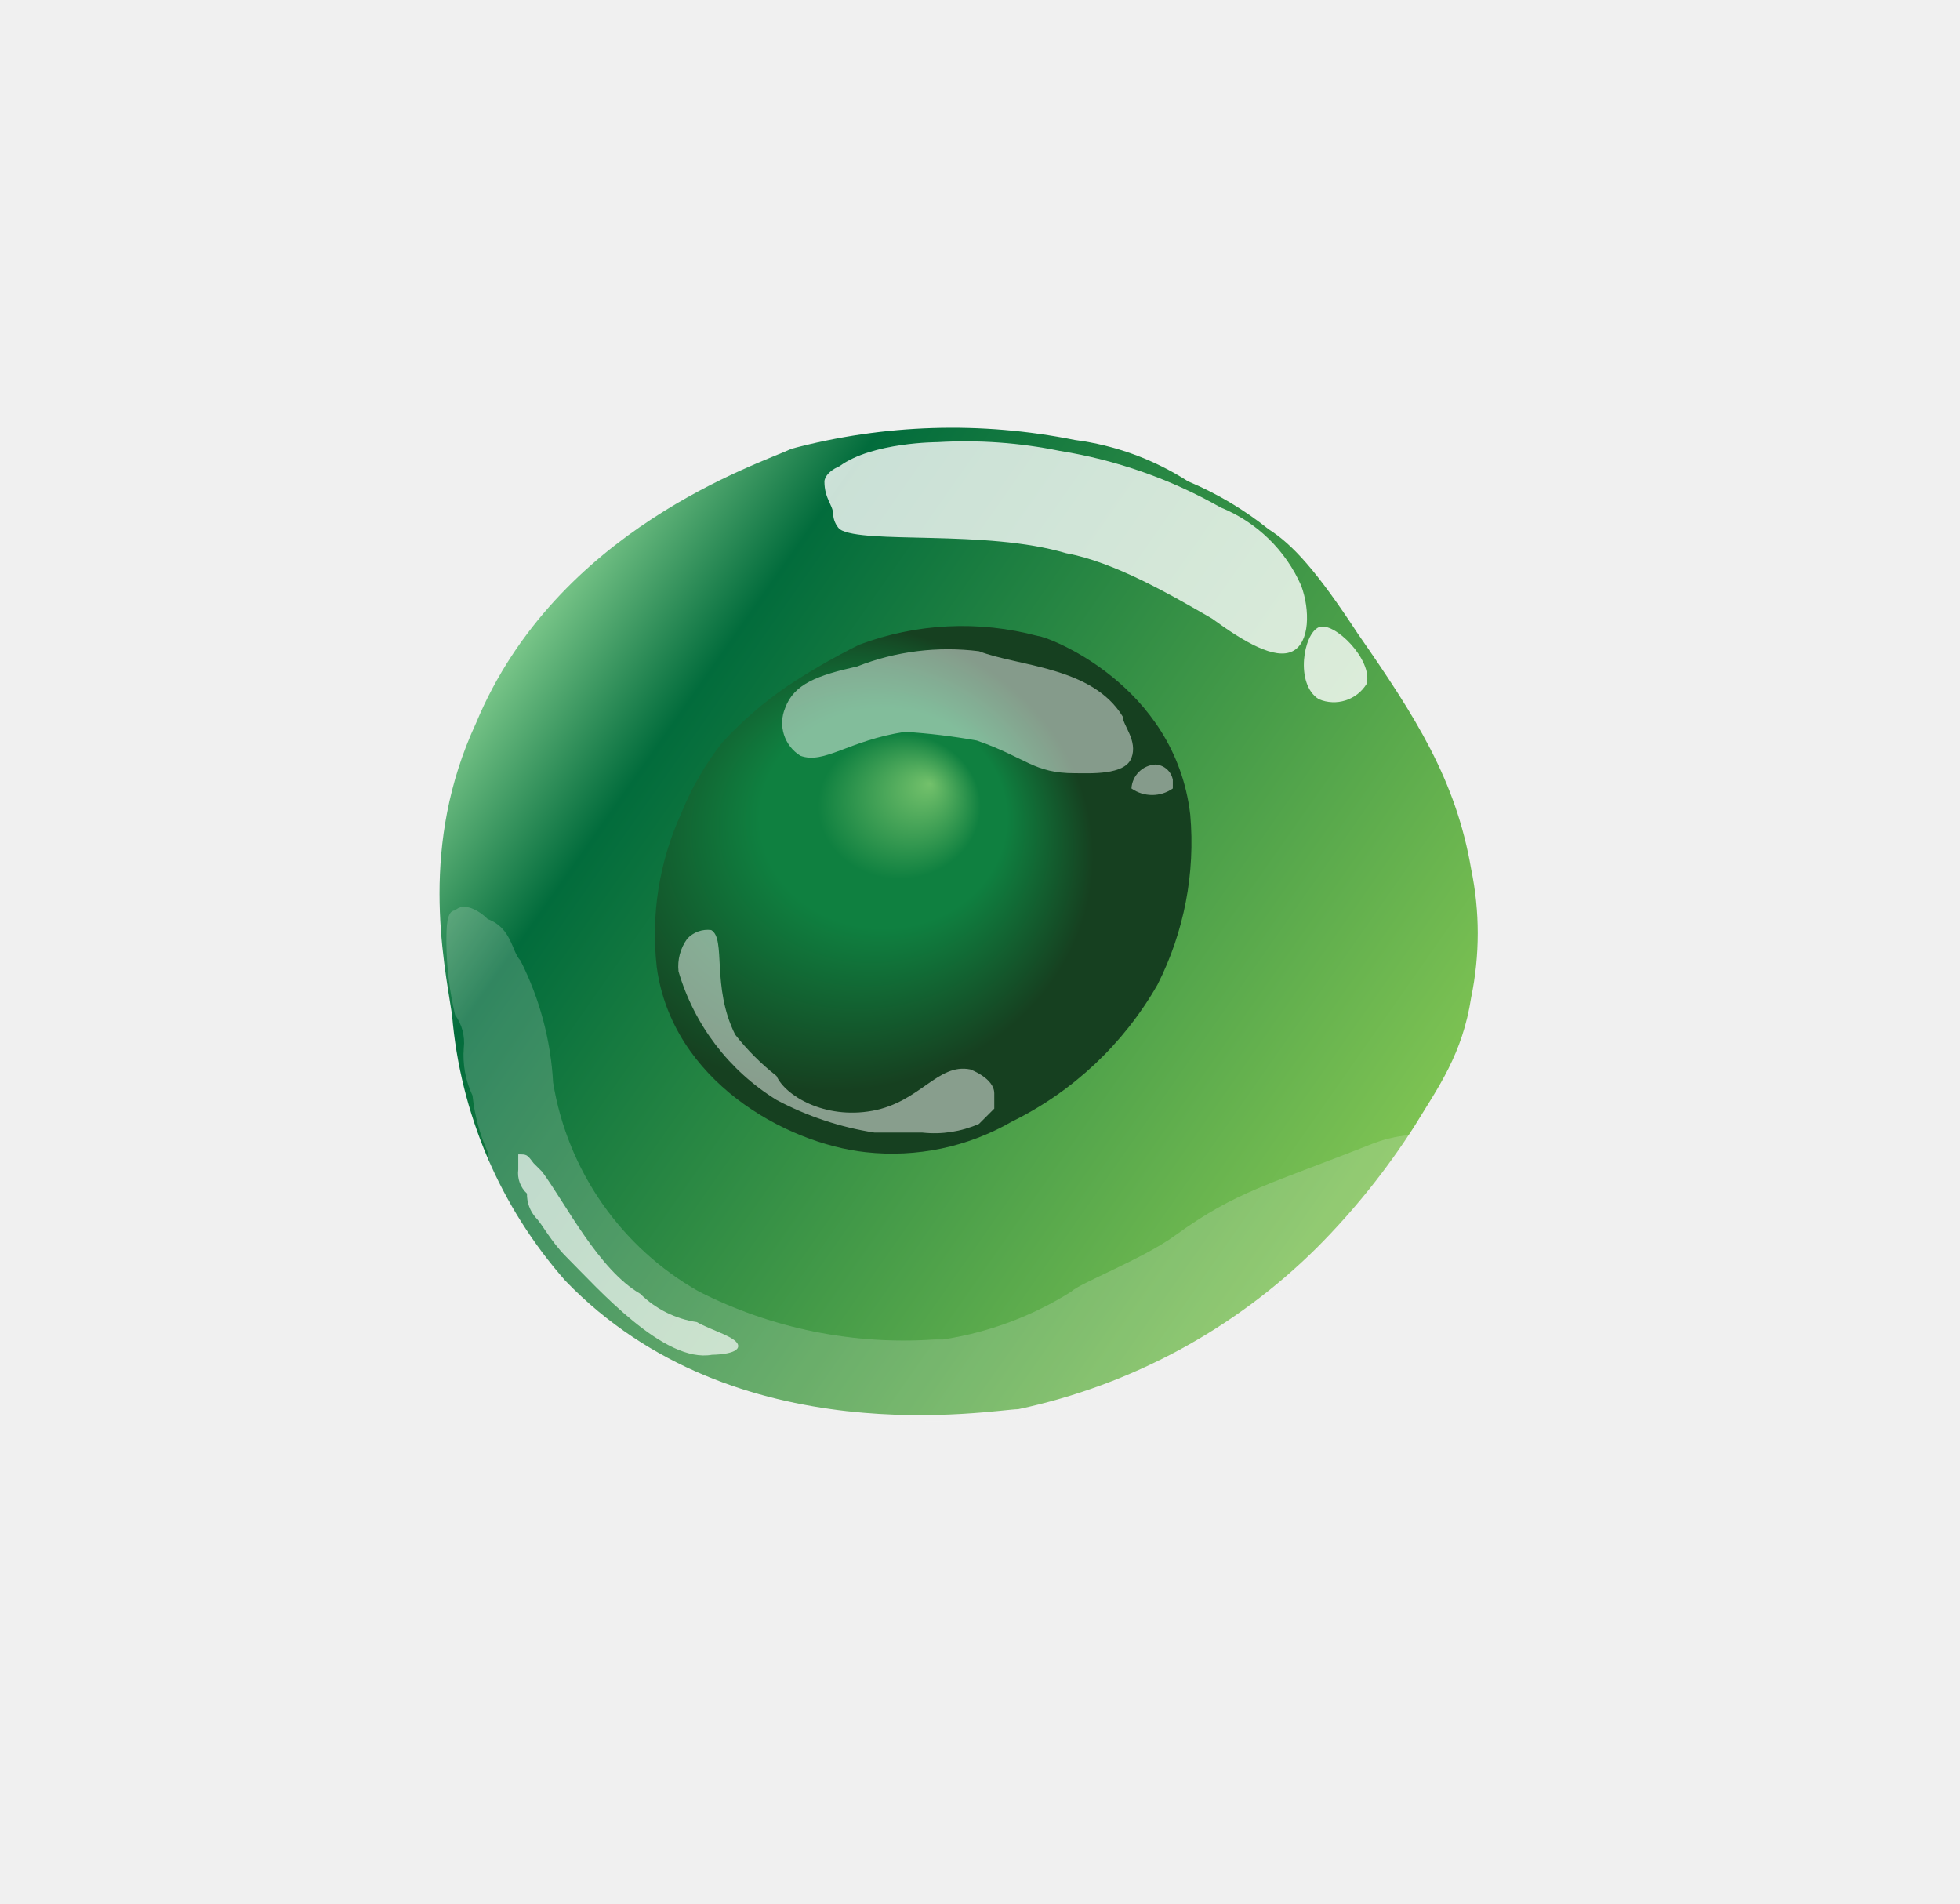
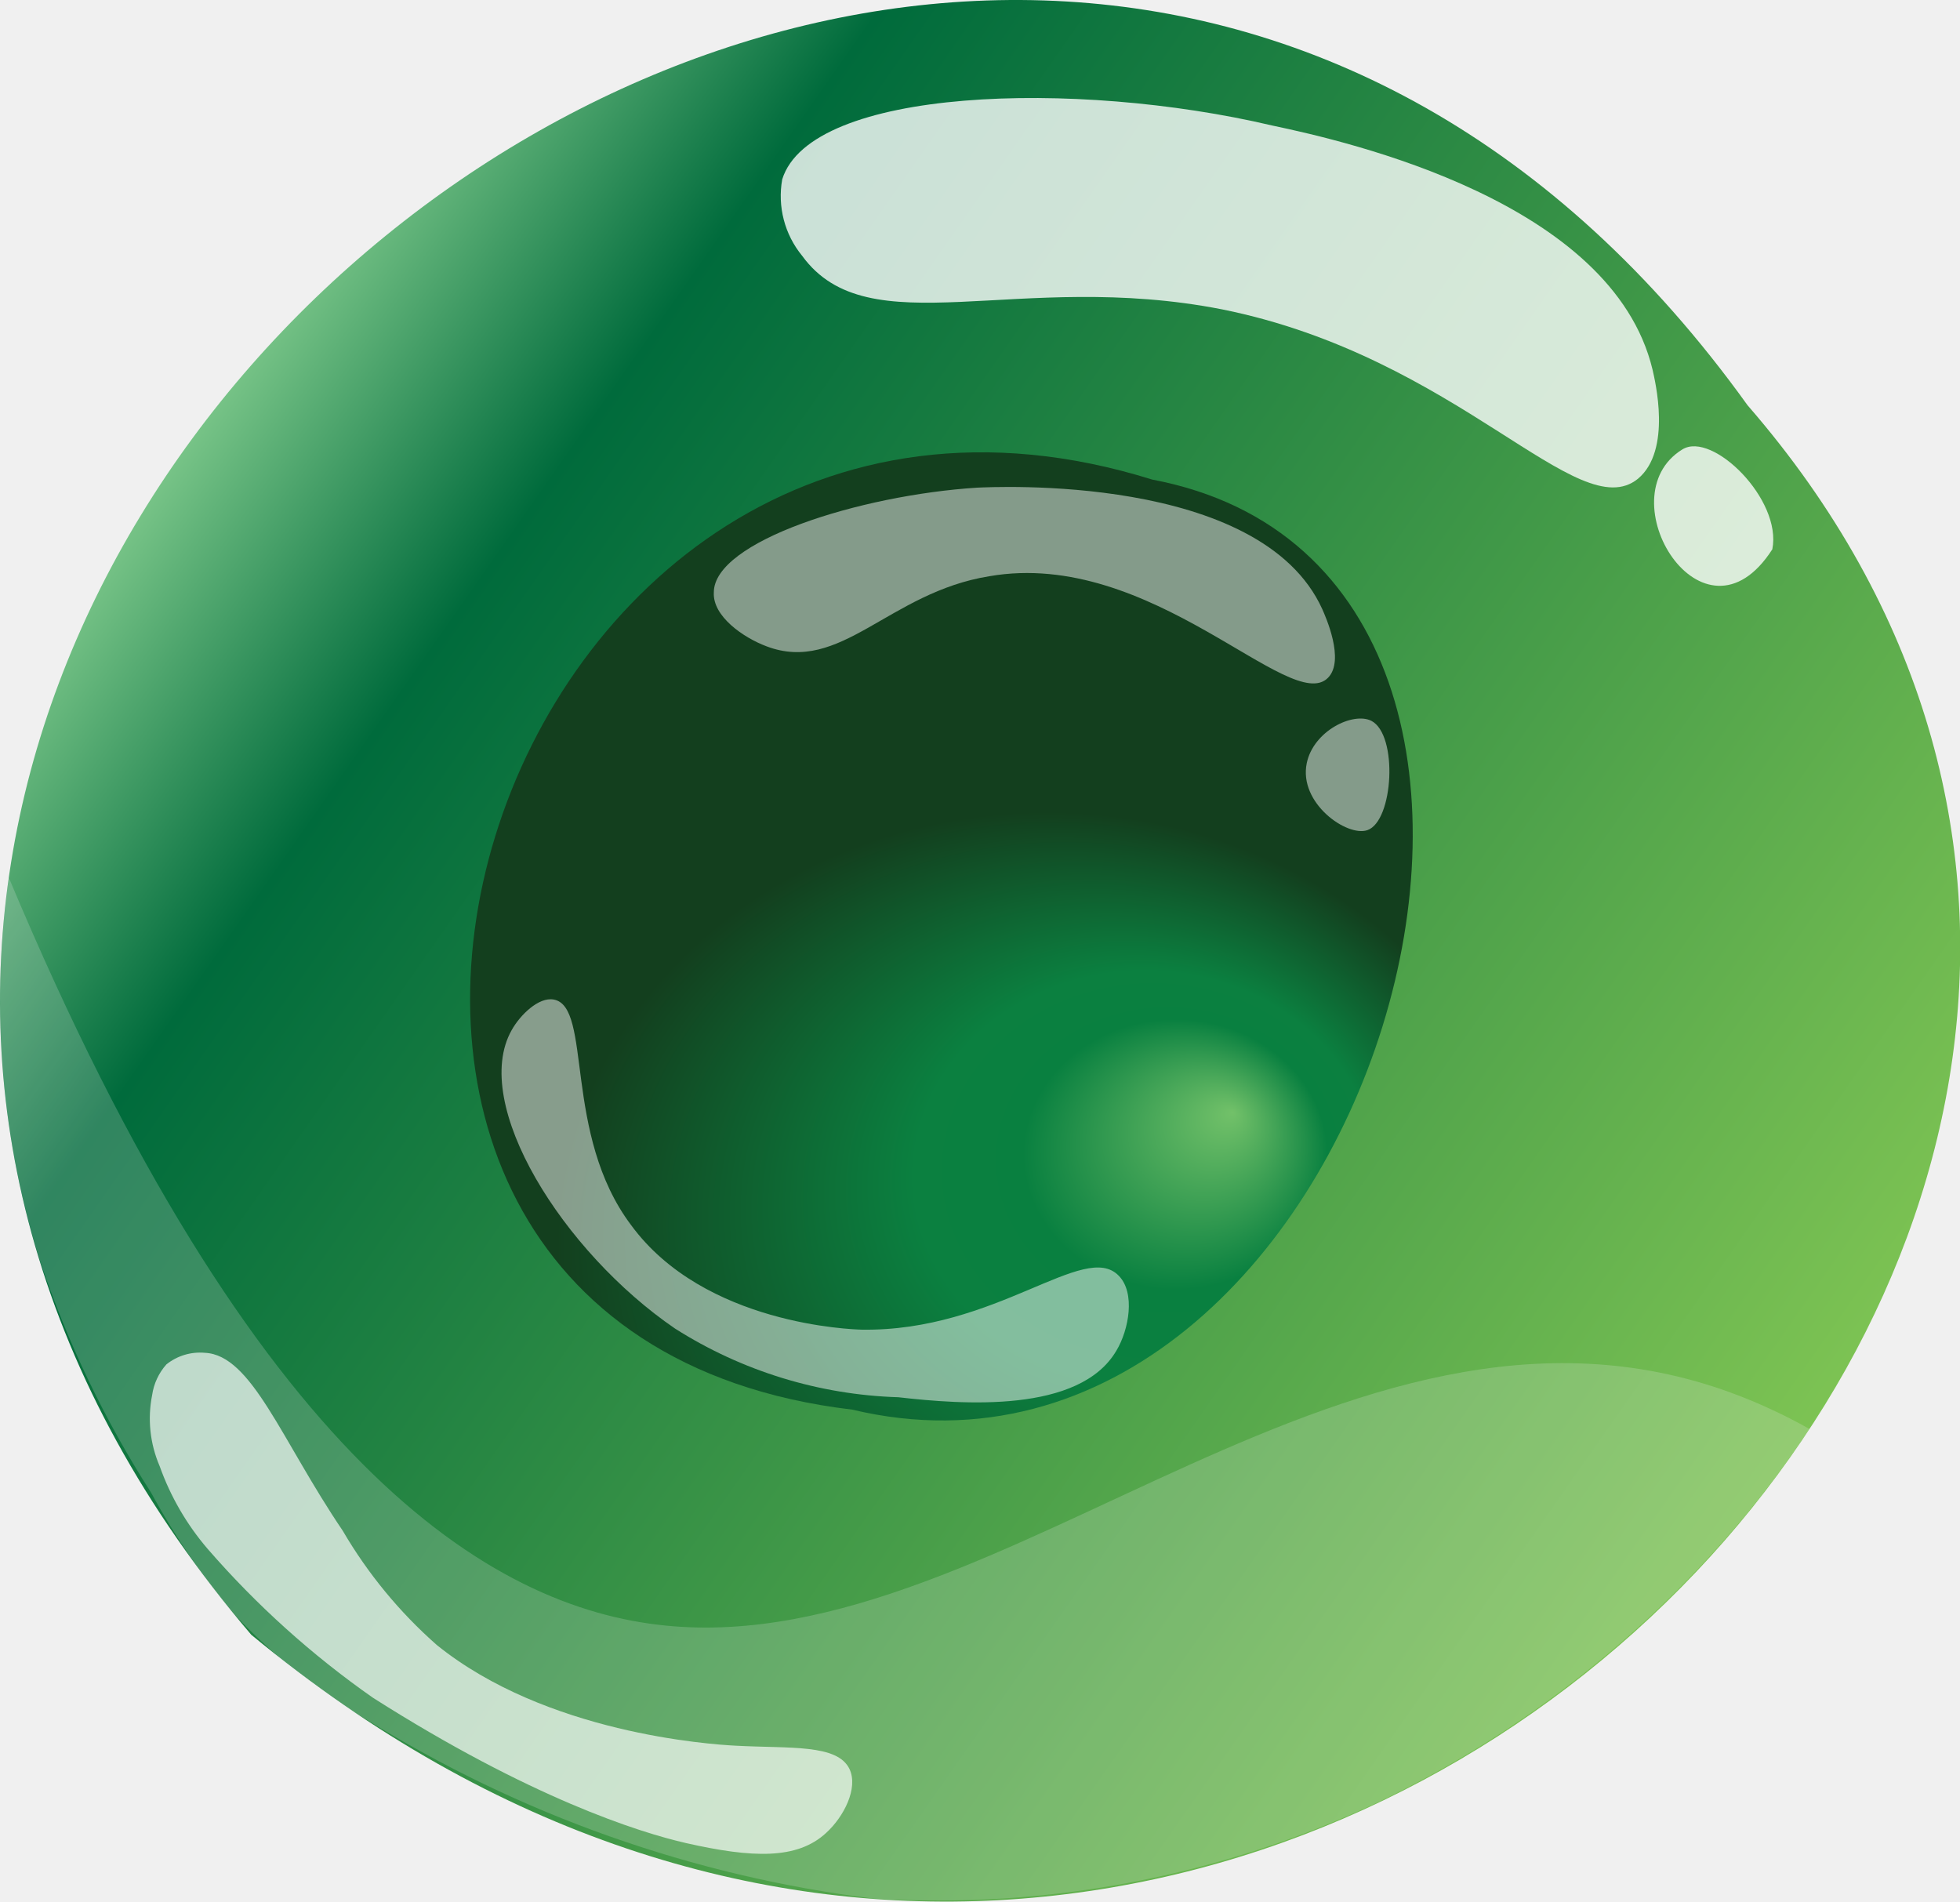
- <svg xmlns="http://www.w3.org/2000/svg" id="Layer_1" data-name="Layer 1" viewBox="0 0 90.01 87.39">
+ <svg xmlns="http://www.w3.org/2000/svg" id="Layer_1" data-name="Layer 1" viewBox="0 0 72.79 70.62">
  <defs>
-     <style>.cls-1{fill:url(#linear-gradient);}.cls-2{fill:#f2f2f2;opacity:0.2;}.cls-2,.cls-4,.cls-5,.cls-6,.cls-7{isolation:isolate;}.cls-3{fill:url(#radial-gradient);}.cls-4,.cls-5,.cls-6,.cls-7{fill:#fff;}.cls-4{opacity:0.67;}.cls-5{opacity:0.49;}.cls-6{opacity:0.48;}.cls-7{opacity:0.79;}</style>
-     <linearGradient id="linear-gradient" x1="24.09" y1="-749.87" x2="62.34" y2="-776.66" gradientTransform="matrix(1, 0, 0, -1, 0, -720.73)" gradientUnits="userSpaceOnUse">
-       <stop offset="0" stop-color="#7ac689" />
-       <stop offset="0.17" stop-color="#026c3c" />
-       <stop offset="1" stop-color="#7ec353" />
+     <style>.cls-1{fill:url(#linear-gradient);}.cls-2{fill:#f1f2f2;opacity:0.2;}.cls-2,.cls-4,.cls-5,.cls-6,.cls-7{isolation:isolate;}.cls-3{fill:url(#radial-gradient);}.cls-4,.cls-5,.cls-6,.cls-7{fill:#fff;}.cls-4{opacity:0.67;}.cls-5{opacity:0.49;}.cls-6{opacity:0.48;}.cls-7{opacity:0.79;}</style>
+     <linearGradient id="linear-gradient" x1="7.29" y1="15.66" x2="65.23" y2="56.23" gradientUnits="userSpaceOnUse">
+       <stop offset="0" stop-color="#79c588" />
+       <stop offset="0.17" stop-color="#006b3c" />
+       <stop offset="1" stop-color="#7dc353" />
    </linearGradient>
-     <radialGradient id="radial-gradient" cx="1374.94" cy="-2325.91" fx="1387.285" fy="-2315.765" r="32.59" gradientTransform="matrix(0.37, 0, 0, -0.33, -470.58, -728.22)" gradientUnits="userSpaceOnUse">
-       <stop offset="0" stop-color="#73c16b" />
-       <stop offset="0.31" stop-color="#0f8040" />
-       <stop offset="0.47" stop-color="#0f8040" />
-       <stop offset="1" stop-color="#164020" />
+     <radialGradient id="radial-gradient" cx="1230.4" cy="-3533.83" fx="1255.978" fy="-3512.814" r="67.52" gradientTransform="matrix(0.27, 0, 0, -0.24, -293.33, -801.76)" gradientUnits="userSpaceOnUse">
+       <stop offset="0" stop-color="#72c169" />
+       <stop offset="0.31" stop-color="#098040" />
+       <stop offset="0.47" stop-color="#0b8040" />
+       <stop offset="1" stop-color="#133f1e" />
    </radialGradient>
  </defs>
-   <path class="cls-1" d="M67.56,39.9a14.54,14.54,0,0,1,0,5.9c-.4,2.6-1.5,4.1-2.6,5.9a33.4,33.4,0,0,1-4.5,5.6,27.61,27.61,0,0,1-13.7,7.4c-1.1,0-13,2.2-20.8-5.9a21.09,21.09,0,0,1-5.2-12.2c-.4-2.6-1.5-7.8,1.1-13.4,3.7-8.9,13-11.9,14.5-12.6a28.63,28.63,0,0,1,13-.4,12.64,12.64,0,0,1,5.2,1.9,15.39,15.39,0,0,1,3.7,2.2c1.1.7,2.2,1.9,4.1,4.8C65,32.9,66.86,35.8,67.56,39.9Z" />
-   <path class="cls-2" d="M63.06,52.5a6.14,6.14,0,0,1,1.9-.4c0,.4-.7,1.1-2.2,3a15,15,0,0,0-2.2,2.6A16.93,16.93,0,0,1,58,59.9a34.53,34.53,0,0,1-5.6,3.3,28.29,28.29,0,0,1-5.6,1.9,44.38,44.38,0,0,1-7.8,0,21.21,21.21,0,0,1-7.4-2.2,14,14,0,0,1-3.3-1.9,15,15,0,0,1-2.6-2.2,8,8,0,0,1-2.2-3.3,5.15,5.15,0,0,1-1.1-2.6,8.46,8.46,0,0,1-.7-2.6,4.31,4.31,0,0,1-.4-2.2,2.15,2.15,0,0,0-.4-1.5,15,15,0,0,1-.4-3.3c0-.7,0-1.5.4-1.5.4-.4,1.1,0,1.5.4,1.1.4,1.1,1.5,1.5,1.9a14.12,14.12,0,0,1,1.5,5.6,13.54,13.54,0,0,0,6.7,9.6,20.76,20.76,0,0,0,10.8,2.2h.4a15.46,15.46,0,0,0,5.9-2.2c.4-.4,3.3-1.5,4.8-2.6C56.76,54.7,58.26,54.4,63.06,52.5Z" />
-   <path class="cls-3" d="M39.76,52.9c-3.7-.4-8.9-3.3-9.6-8.5a13.34,13.34,0,0,1,1.1-7,13.57,13.57,0,0,1,1.9-3.3,17.39,17.39,0,0,1,3-2.6,30.36,30.36,0,0,1,3.3-1.9,13.43,13.43,0,0,1,8.2-.4c.4,0,6.3,2.2,7,8.2a14.44,14.44,0,0,1-1.5,7.8,15.66,15.66,0,0,1-6.7,6.3A11,11,0,0,1,39.76,52.9Z" />
-   <path class="cls-4" d="M32,60.7c.7.4,1.9.7,1.9,1.1s-1.2.4-1.2.4c-2.2.4-5.2-3-6.7-4.5-.7-.7-1.1-1.5-1.4-1.8a1.63,1.63,0,0,1-.4-1.1,1.28,1.28,0,0,1-.4-1.1V53c.4,0,.4,0,.7.4l.4.4c1.1,1.5,2.6,4.5,4.5,5.6A4.68,4.68,0,0,0,32,60.7Z" />
-   <path class="cls-5" d="M40.06,51c2.2-.4,3-2.2,4.5-1.9,0,0,1.1.4,1.1,1.1v.7l-.7.7a5.1,5.1,0,0,1-2.6.4h-2.2a14.21,14.21,0,0,1-4.5-1.5,10.35,10.35,0,0,1-4.5-5.9,2.15,2.15,0,0,1,.4-1.5,1.28,1.28,0,0,1,1.1-.4c.7.4,0,2.6,1.1,4.8a11.28,11.28,0,0,0,1.9,1.9C36.06,50.3,37.86,51.4,40.06,51Z" />
-   <path class="cls-6" d="M51.56,32.9c0,.4.7,1.1.4,1.9s-1.9.7-2.6.7c-1.9,0-2.2-.7-4.5-1.5a29.1,29.1,0,0,0-3.3-.4c-2.6.4-3.7,1.5-4.8,1.1a1.77,1.77,0,0,1-.7-2.2c.4-1.1,1.5-1.5,3.3-1.9a11.39,11.39,0,0,1,5.6-.7C46.76,30.6,50.16,30.6,51.56,32.9Z" />
-   <path class="cls-6" d="M53.86,35.8v.4a1.65,1.65,0,0,1-1.9,0,1.17,1.17,0,0,1,1.1-1.1A.86.86,0,0,1,53.86,35.8Z" />
-   <path class="cls-7" d="M59.76,26.9c.4,1.1.4,2.6-.4,3s-2.2-.4-3.7-1.5c-1.9-1.1-4.5-2.6-6.7-3-3.7-1.1-9.3-.4-10.4-1.1a1.08,1.08,0,0,1-.3-.7c0-.4-.4-.7-.4-1.5,0,0,0-.4.7-.7,1.5-1.1,4.5-1.1,4.5-1.1a21.65,21.65,0,0,1,5.6.4,22.06,22.06,0,0,1,7.4,2.6A6.85,6.85,0,0,1,59.76,26.9Z" />
-   <path class="cls-7" d="M62.76,31.4a1.77,1.77,0,0,1-2.2.7c-1.1-.7-.7-3,0-3.3S63.06,30.3,62.76,31.4Z" />
+   <path class="cls-1" d="M64.9,15.05C36.27-24.81-22.85,22.93,9.33,60.71,45.73,90.82,91.39,45.55,64.9,15.05Z" />
+   <path class="cls-2" d="M67.2,53.07c-.47.7-1.14,1.66-2,2.74a40.52,40.52,0,0,1-14,11.11,38.51,38.51,0,0,1-18.76,3.59,46.59,46.59,0,0,1-18.88-6.68A21.58,21.58,0,0,1,8.75,60a26,26,0,0,1-3.14-4.57,38.85,38.85,0,0,1-4.13-8.62A32.19,32.19,0,0,1,.33,32.6c9.1,21.72,17.85,27.12,24.39,27.77C37.35,61.64,50.47,46,65,52A19.86,19.86,0,0,1,67.2,53.07Z" />
+   <path class="cls-3" d="M31.65,52.35c-25.35-3-13.71-42.3,11.14-34.54C61.35,21.32,50.76,56.91,31.65,52.35Z" />
+   <path class="cls-4" d="M31.55,65.7c.33.71-.21,1.77-.87,2.37-1.08,1-2.75.93-5.19.38-1.76-.4-5.81-1.69-11.64-5.4a33.76,33.76,0,0,1-6.14-5.53,9.71,9.71,0,0,1-1.78-3.07,4.46,4.46,0,0,1-.28-2.64,2.18,2.18,0,0,1,.53-1.14,2,2,0,0,1,1.43-.43c1.74.08,2.83,3.23,5.12,6.61a17.23,17.23,0,0,0,3.49,4.24c4.06,3.28,10.14,3.69,11.09,3.74C29.34,64.94,31.1,64.76,31.55,65.7Z" />
+   <path class="cls-5" d="M32,49.38c5,.08,8.28-3.33,9.55-2,.62.63.38,2-.09,2.78-1.37,2.34-5.73,2-8.1,1.73a16.4,16.4,0,0,1-8.29-2.55C20.9,46.49,17.46,41,19,38.26c.31-.56,1-1.24,1.56-1.14,1.45.25.33,5,2.88,8.38C26.16,49.21,31.68,49.37,32,49.38Z" />
+   <path class="cls-6" d="M49.11,22.63c.11.25.85,1.89.21,2.54-1.39,1.42-6.54-4.82-12.58-3.77C33,22,31.22,25.05,28.46,24c-.85-.32-2-1.11-1.95-2,0-1.89,5.4-3.61,9.78-3.89C36.82,18.09,46.82,17.55,49.11,22.63Z" />
+   <path class="cls-6" d="M50.93,26.77c1,.52.82,3.73-.15,4.06-.75.26-2.56-1-2.25-2.49C48.78,27.14,50.25,26.43,50.93,26.77Z" />
+   <path class="cls-7" d="M61.37,13.72c.09.4.73,3-.54,4.06-2.23,1.81-6.65-4.52-15.44-6.29C37.8,10,32.26,12.9,29.79,9.5a3.5,3.5,0,0,1-.74-2.84c1.06-3.4,10.88-3.72,18.19-2C50.09,5.26,59.87,7.49,61.37,13.72Z" />
+   <path class="cls-7" d="M65.82,20.4c-2.57,4-6.21-1.95-3.34-3.71C63.59,16,66.19,18.55,65.82,20.4Z" />
</svg>
